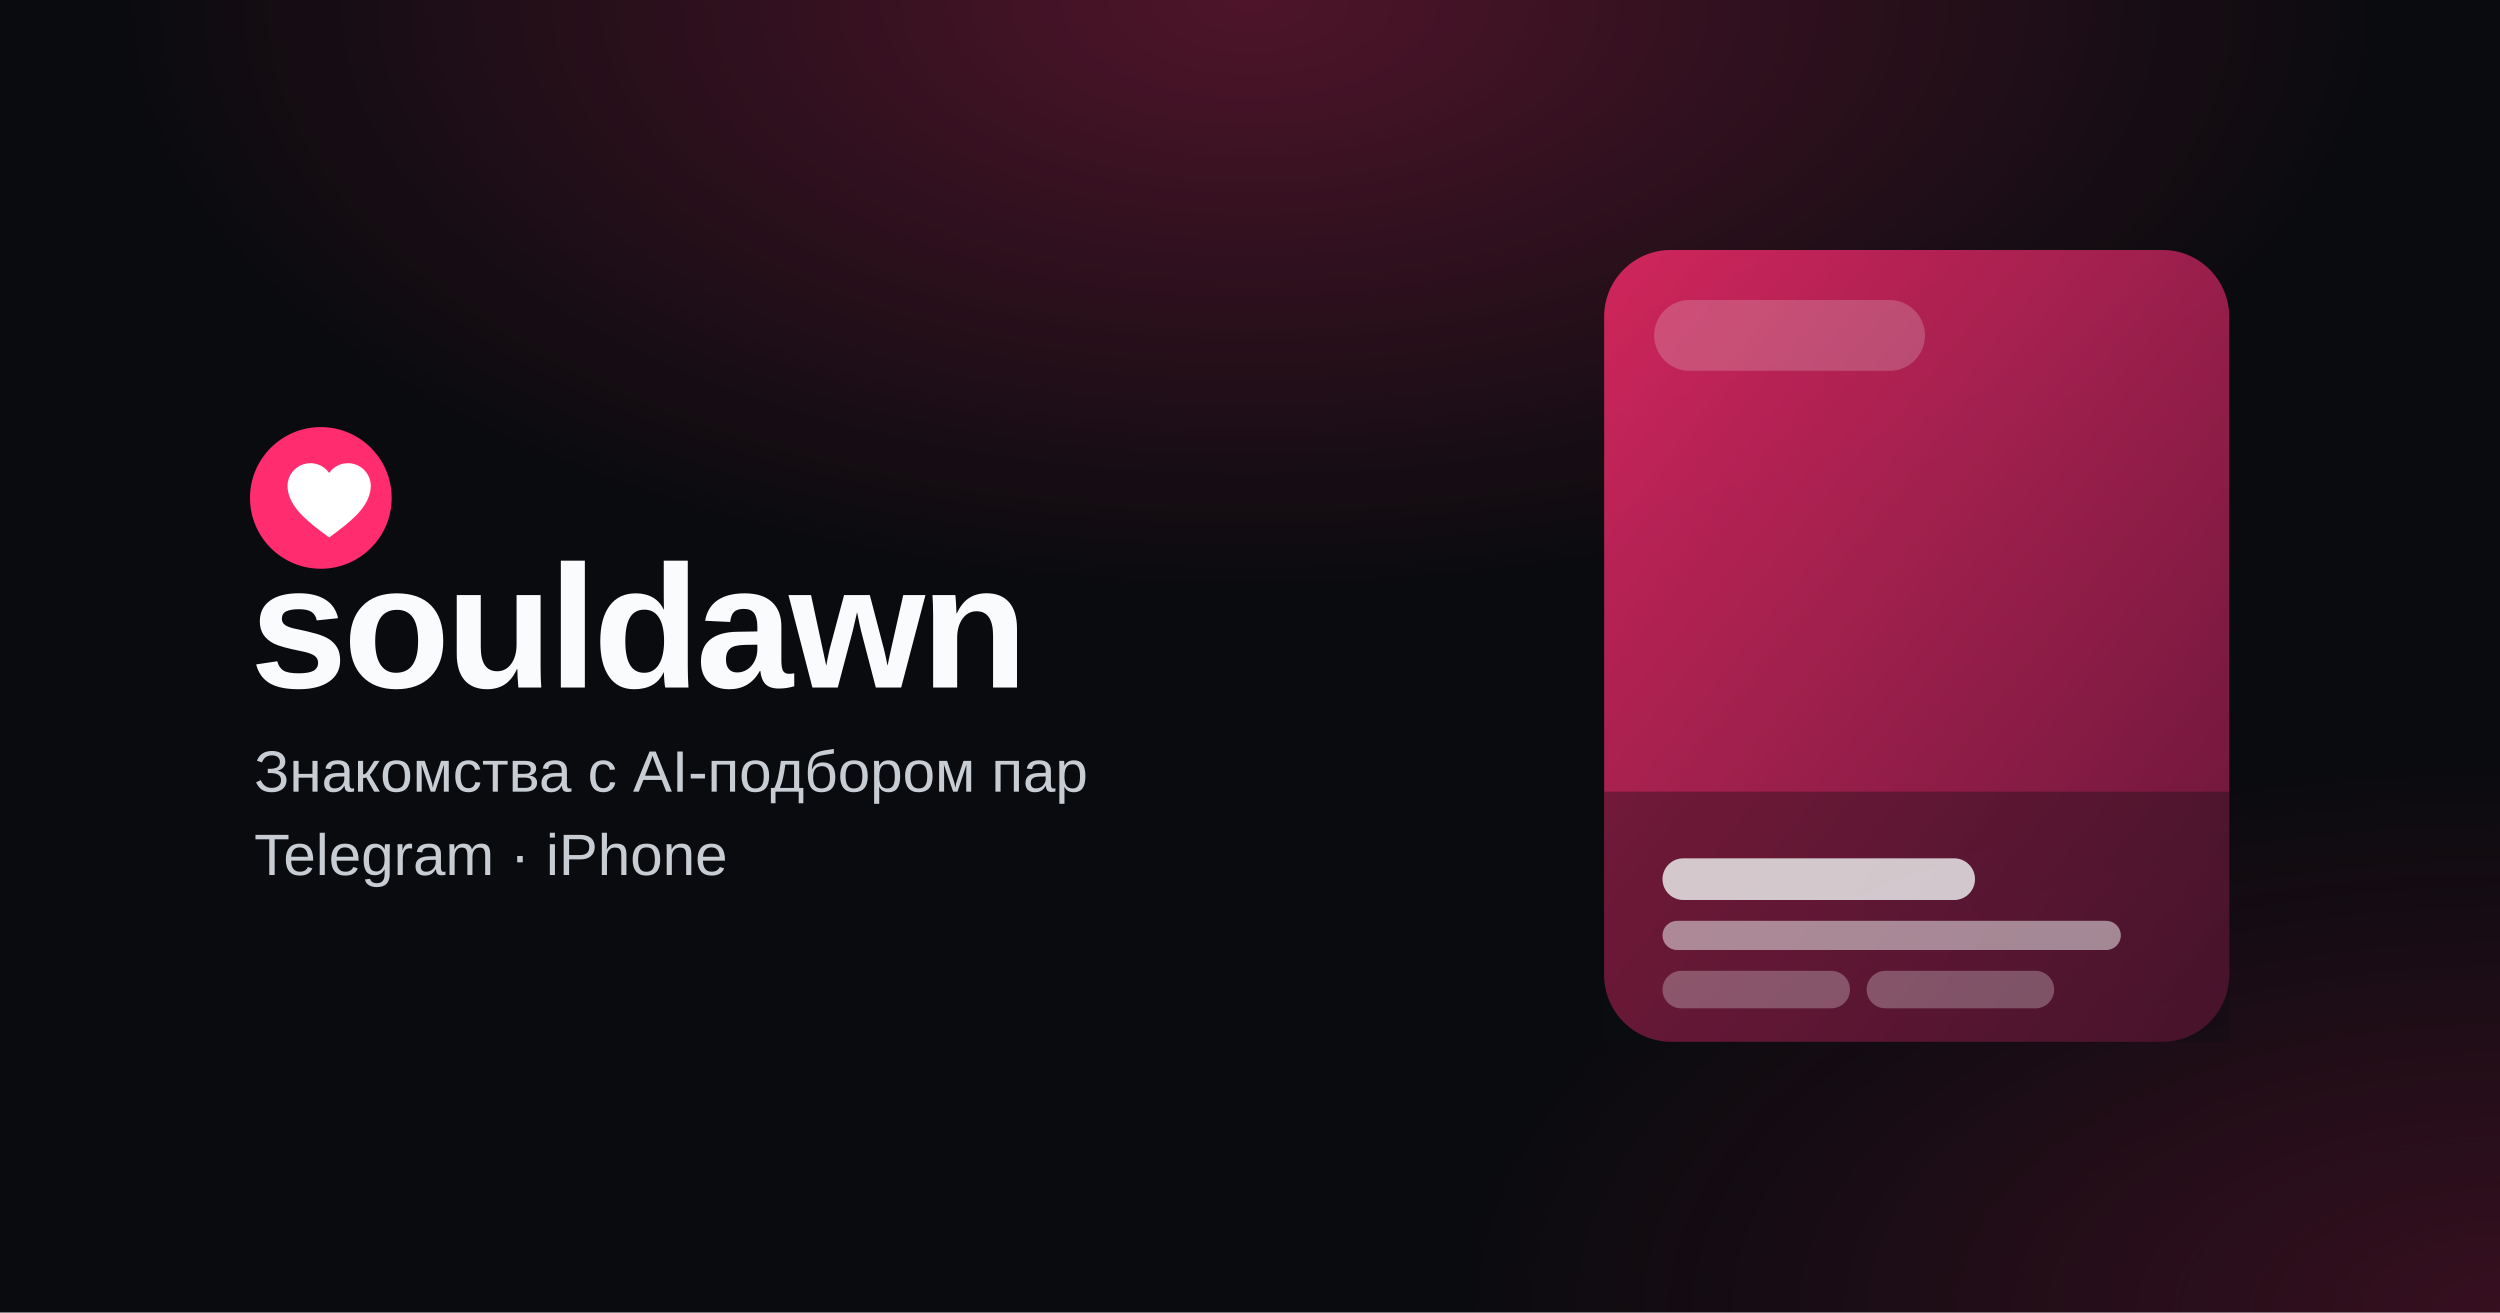
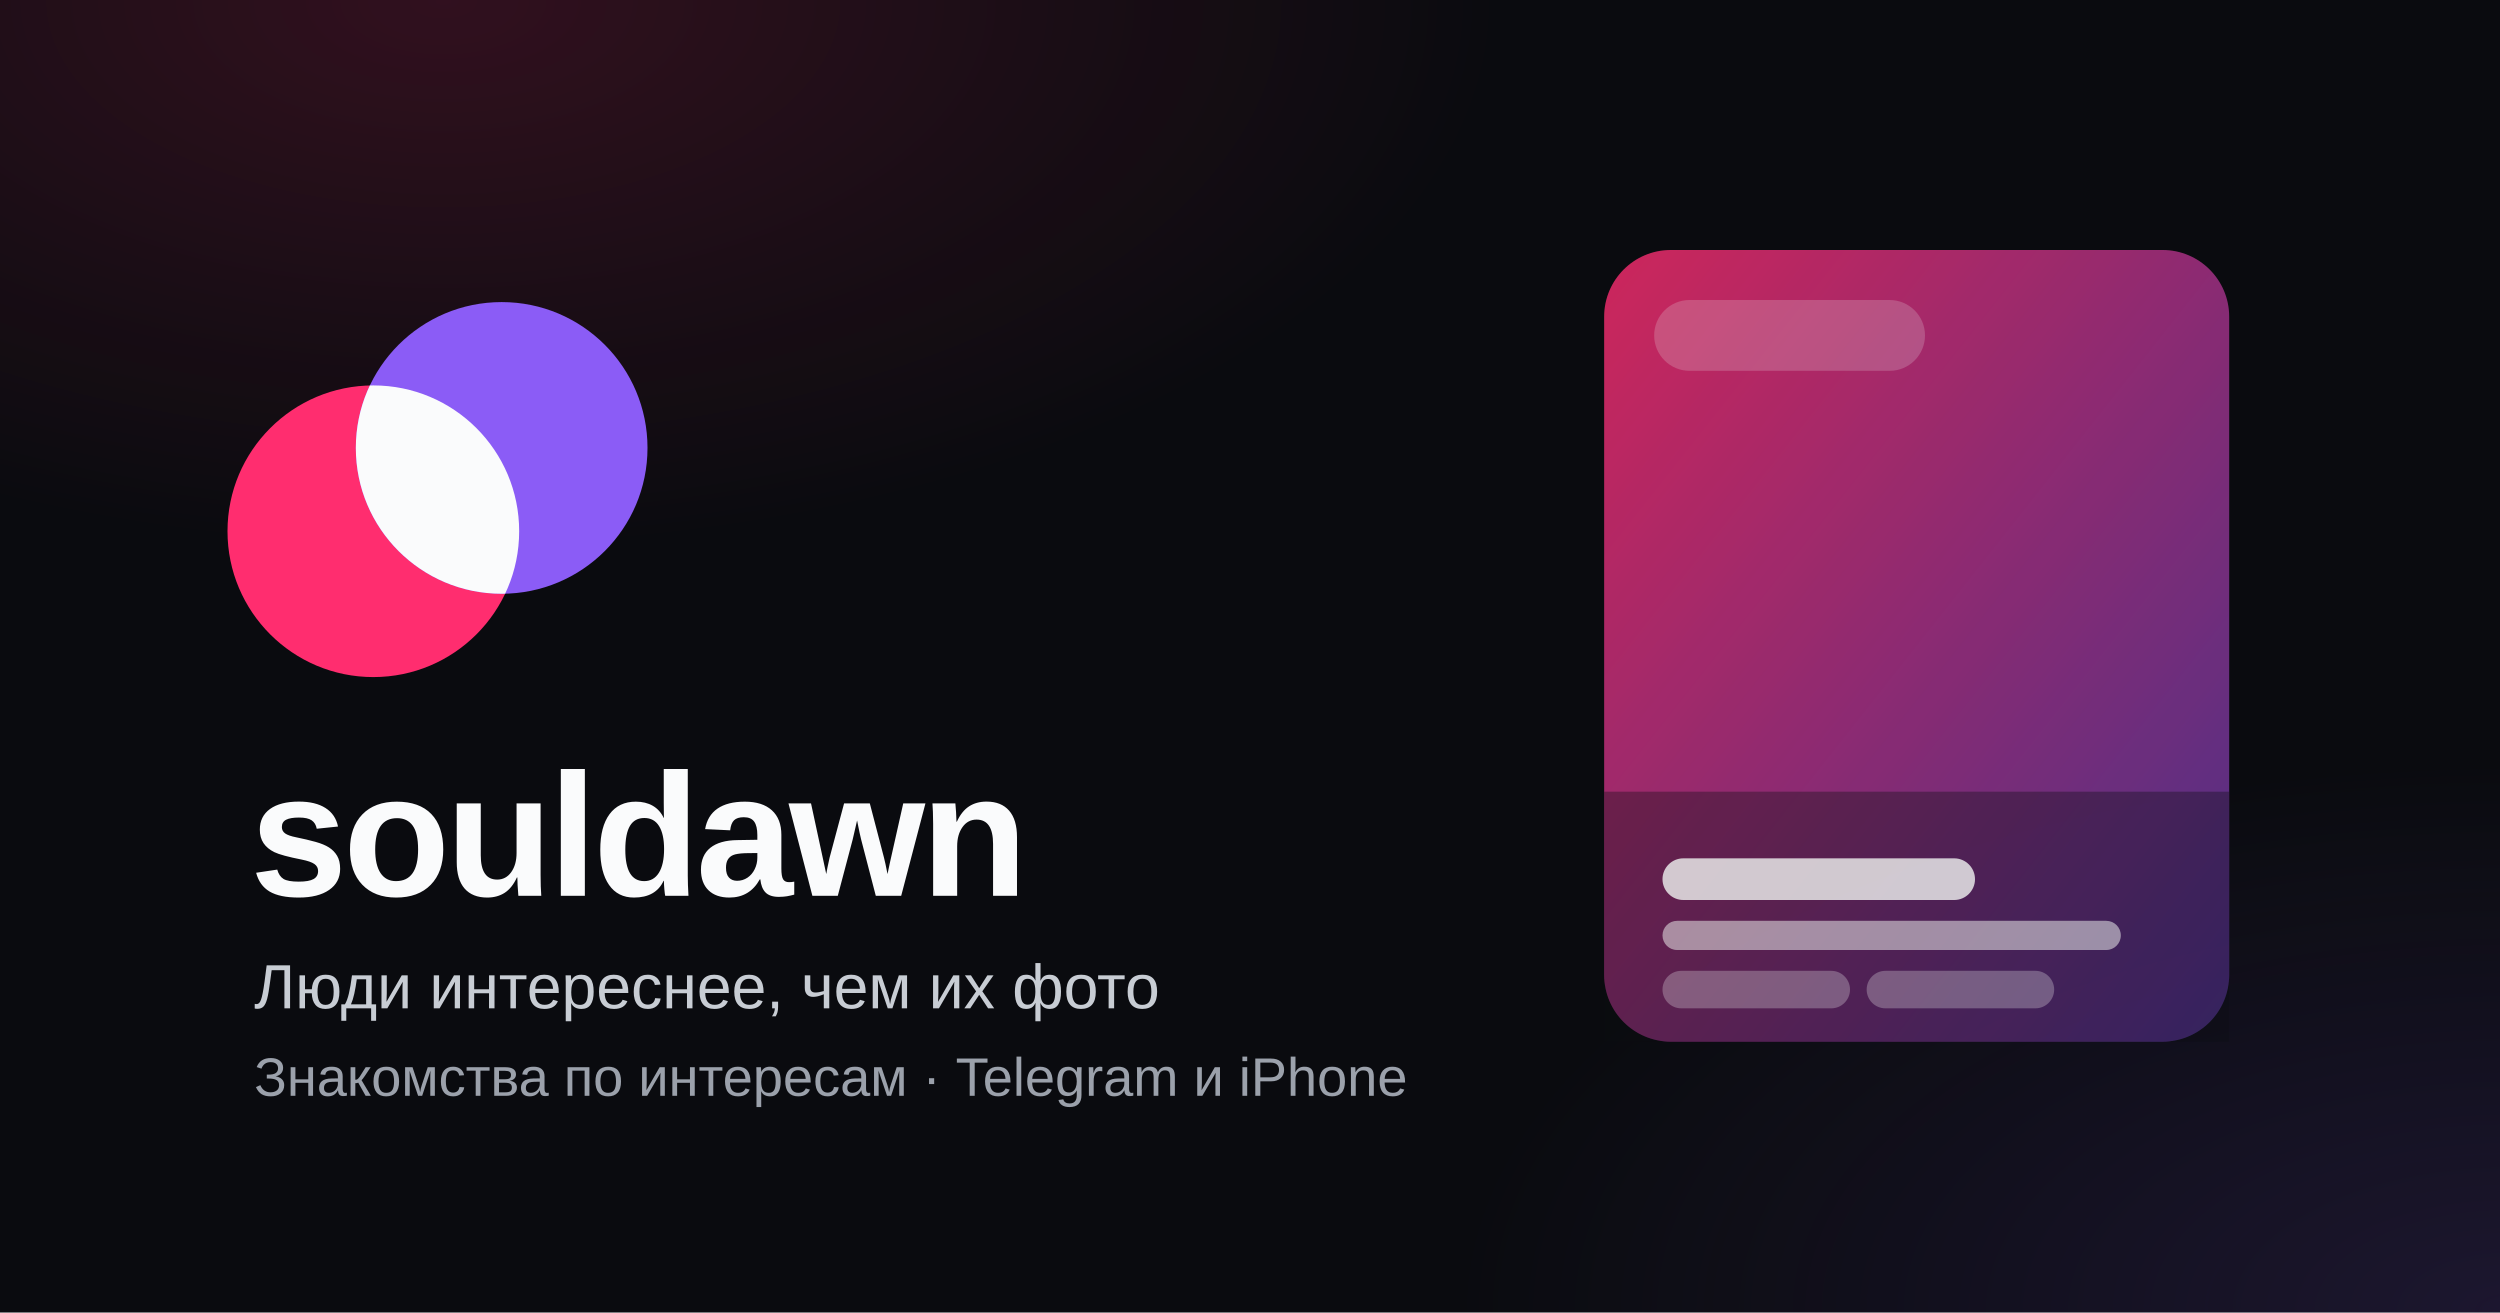
<svg xmlns="http://www.w3.org/2000/svg" width="1200" height="630" viewBox="0 0 1200 630" role="img" aria-labelledby="ogTitle ogDesc">
  <defs>
-     <radialGradient id="glow1" cx="50%" cy="0%" r="75%">
-       <stop offset="0%" stop-color="#ff2d6f" stop-opacity="0.28" />
+     <radialGradient id="glow1" cx="18%" cy="0%" r="70%">
+       <stop offset="0%" stop-color="#ff2d6f" stop-opacity="0.16" />
      <stop offset="60%" stop-color="#ff2d6f" stop-opacity="0" />
    </radialGradient>
    <radialGradient id="glow2" cx="100%" cy="100%" r="70%">
-       <stop offset="0%" stop-color="#d61e5a" stop-opacity="0.22" />
-       <stop offset="60%" stop-color="#d61e5a" stop-opacity="0" />
+       <stop offset="0%" stop-color="#8b5cf6" stop-opacity="0.14" />
+       <stop offset="60%" stop-color="#8b5cf6" stop-opacity="0" />
    </radialGradient>
    <linearGradient id="cardGrad" x1="0%" y1="0%" x2="100%" y2="100%">
      <stop offset="0%" stop-color="#ff2d6f" />
-       <stop offset="100%" stop-color="#7c1a44" />
+       <stop offset="100%" stop-color="#5b3aa8" />
    </linearGradient>
+     <clipPath id="ogLens">
+       <circle cx="-30.8" cy="20.0" r="70" />
+     </clipPath>
  </defs>
  <rect width="1200" height="630" fill="#0a0b0f" />
  <rect width="1200" height="630" fill="url(#glow1)" />
  <rect width="1200" height="630" fill="url(#glow2)" />
  <g transform="translate(770,120)" opacity="0.9">
    <rect x="0" y="0" width="300" height="380" rx="32" fill="url(#cardGrad)" />
    <rect x="0" y="0" width="300" height="380" rx="32" fill="#0a0b0f" opacity="0.12" />
    <rect x="24" y="24" width="130" height="34" rx="17" fill="#ffffff" opacity="0.22" />
    <rect x="0" y="260" width="300" height="120" rx="0" fill="#0a0b0f" opacity="0.35" />
    <rect x="28" y="292" width="150" height="20" rx="10" fill="#ffffff" opacity="0.85" />
    <rect x="28" y="322" width="220" height="14" rx="7" fill="#ffffff" opacity="0.55" />
    <rect x="28" y="346" width="90" height="18" rx="9" fill="#ffffff" opacity="0.3" />
    <rect x="126" y="346" width="90" height="18" rx="9" fill="#ffffff" opacity="0.3" />
  </g>
-   <g transform="translate(120,205)">
-     <circle cx="34" cy="34" r="34" fill="#ff2d6f" />
-     <path d="M34 50c-8-6-16-13-16-22a11 11 0 0 1 20-6 11 11 0 0 1 20 6c0 9-8 16-16 22l-4 3z" fill="#ffffff" />
+   <g transform="translate(210,235)">
+     <circle cx="-30.8" cy="20.0" r="70" fill="#ff2d6f" />
+     <circle cx="30.8" cy="-20.0" r="70" fill="#8b5cf6" />
+     <circle cx="30.8" cy="-20.0" r="70" fill="#fafbfc" clip-path="url(#ogLens)" />
  </g>
-   <text x="120" y="330" font-family="Arial, Helvetica, sans-serif" font-size="84" font-weight="800" letter-spacing="-2" fill="#fafbfc">souldawn</text>
-   <text x="122" y="380" font-family="Arial, Helvetica, sans-serif" font-size="28" font-weight="400" fill="#c8cdd4">Знакомства с AI-подбором пар</text>
-   <text x="122" y="420" font-family="Arial, Helvetica, sans-serif" font-size="28" font-weight="400" fill="#c8cdd4">Telegram · iPhone</text>
+   <text x="120" y="430" font-family="Arial, Helvetica, sans-serif" font-size="84" font-weight="800" letter-spacing="-2" fill="#fafbfc">souldawn</text>
+   <text x="122" y="484" font-family="Arial, Helvetica, sans-serif" font-size="30" font-weight="400" fill="#c8cdd4">Люди интереснее, чем их фото</text>
+   <text x="122" y="526" font-family="Arial, Helvetica, sans-serif" font-size="26" font-weight="400" fill="#9ba1ab">Знакомства по интересам · Telegram и iPhone</text>
</svg>
